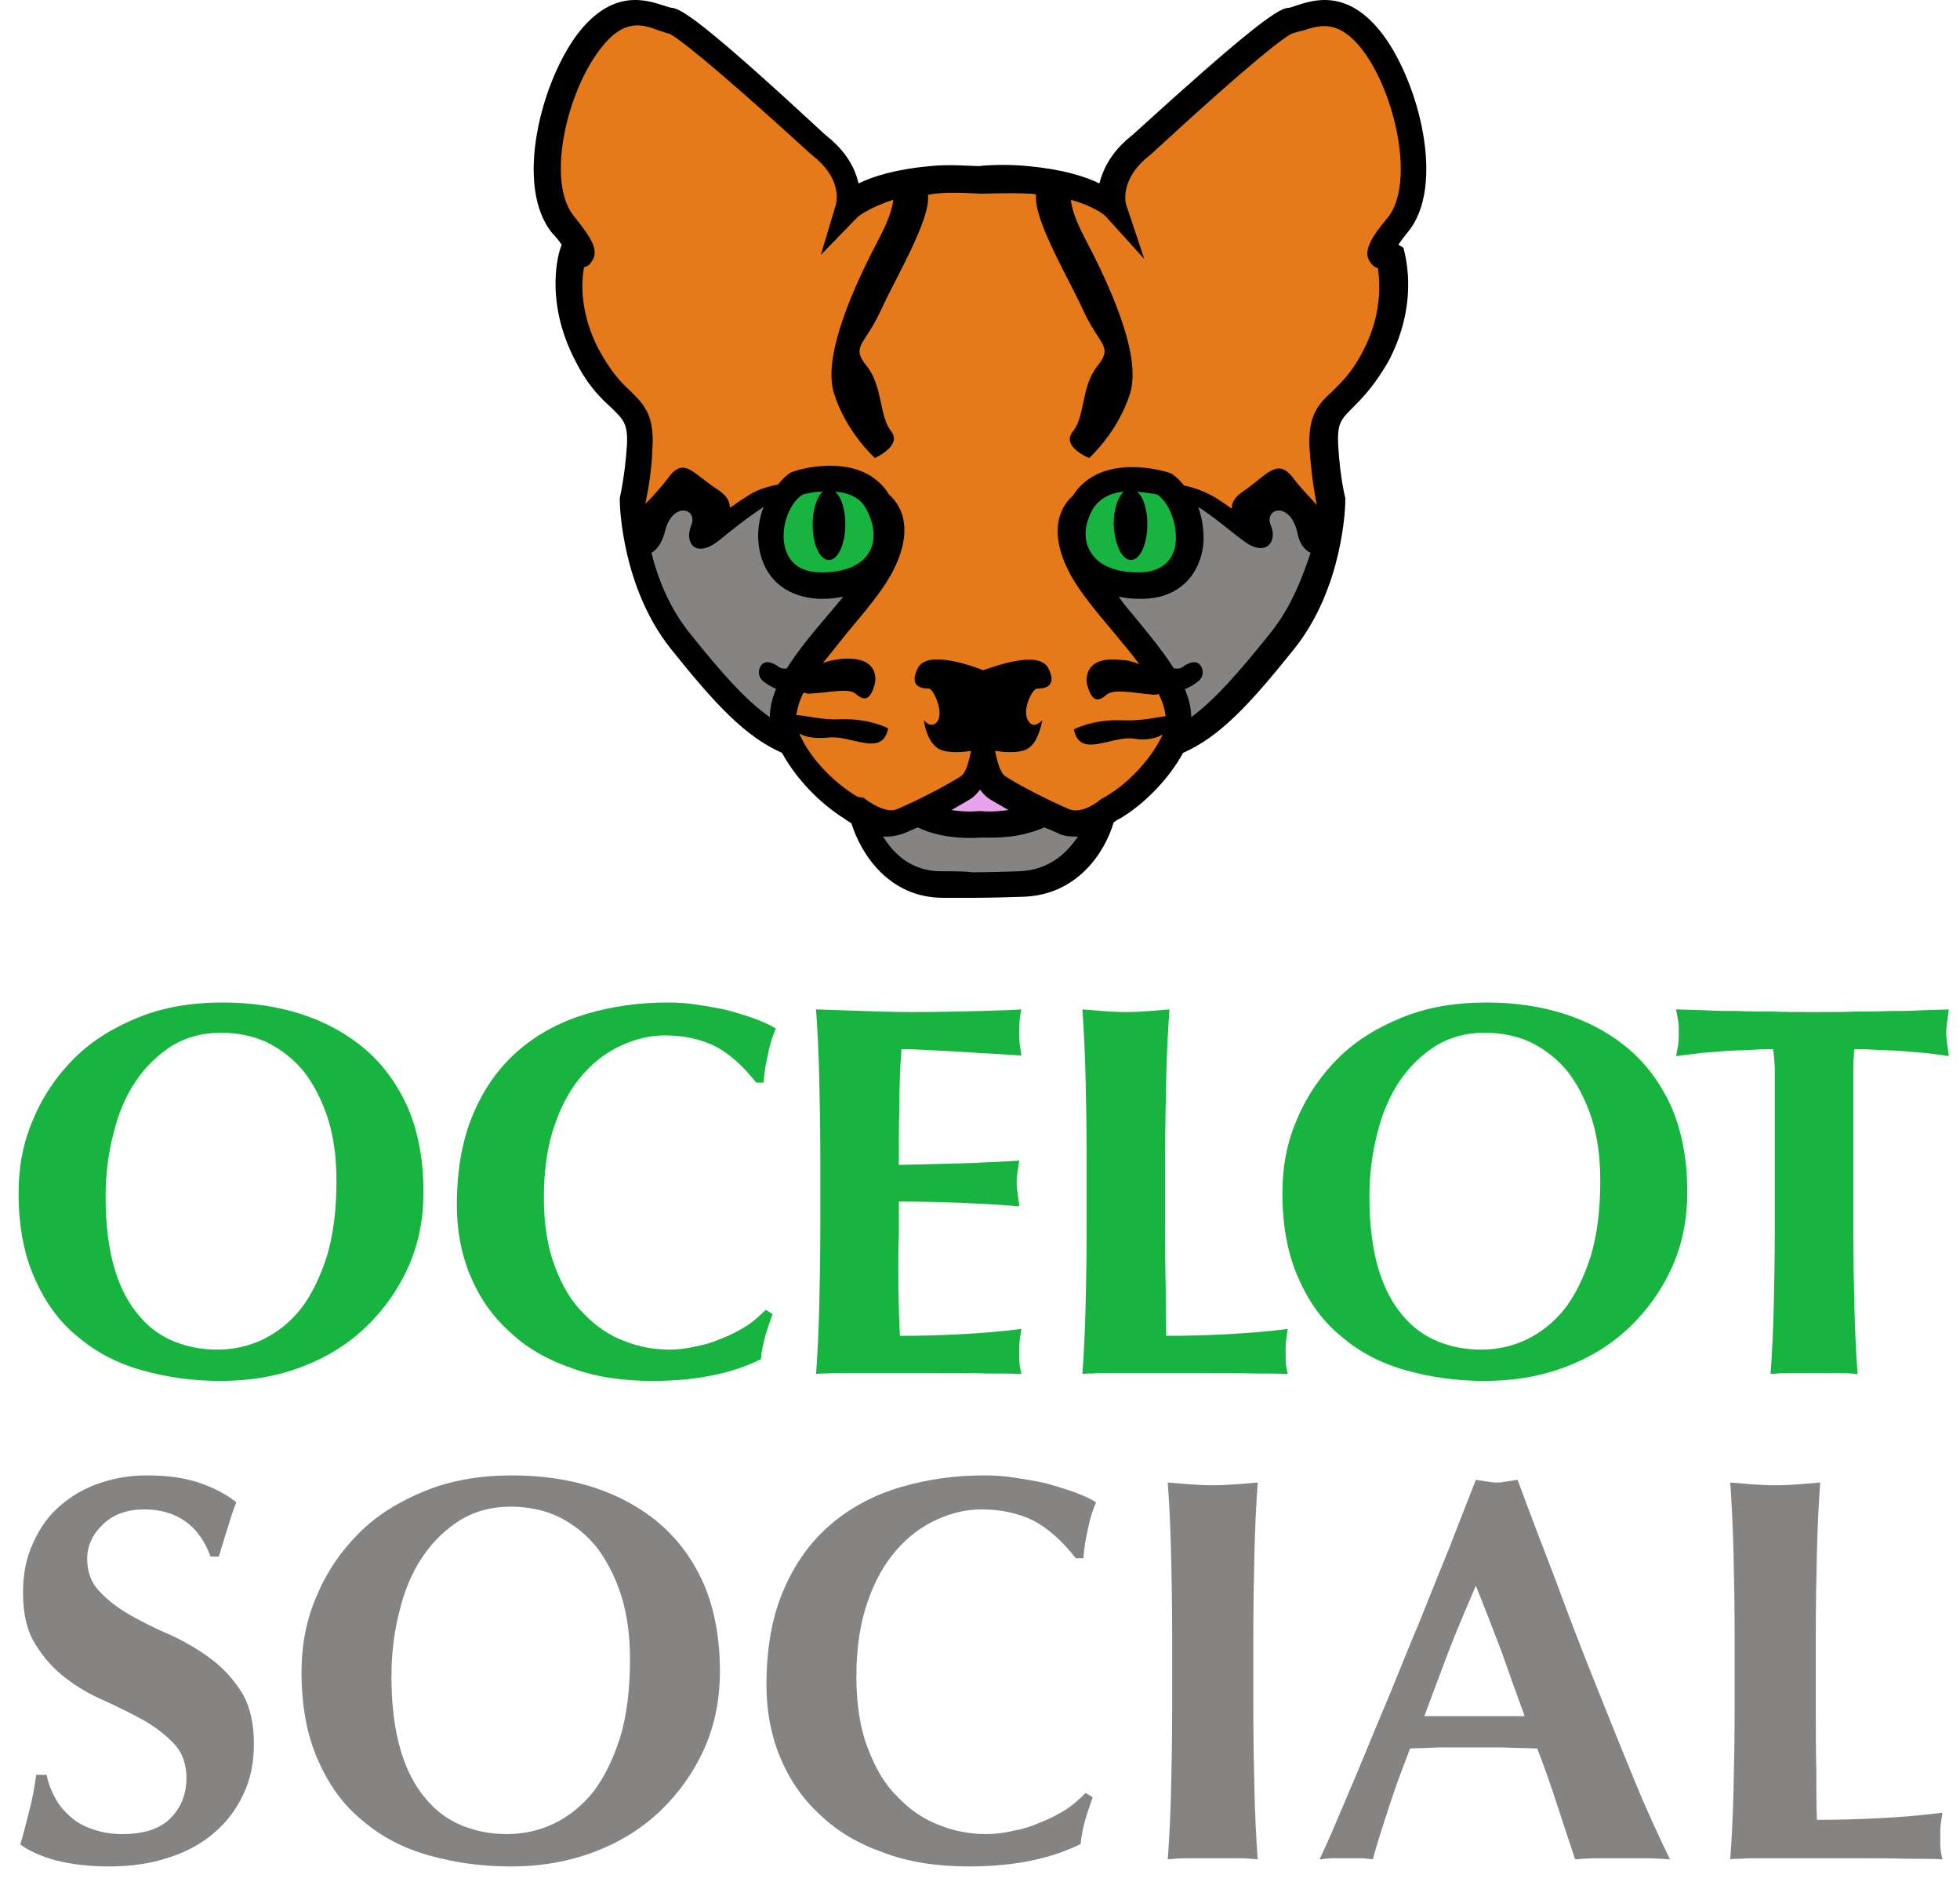
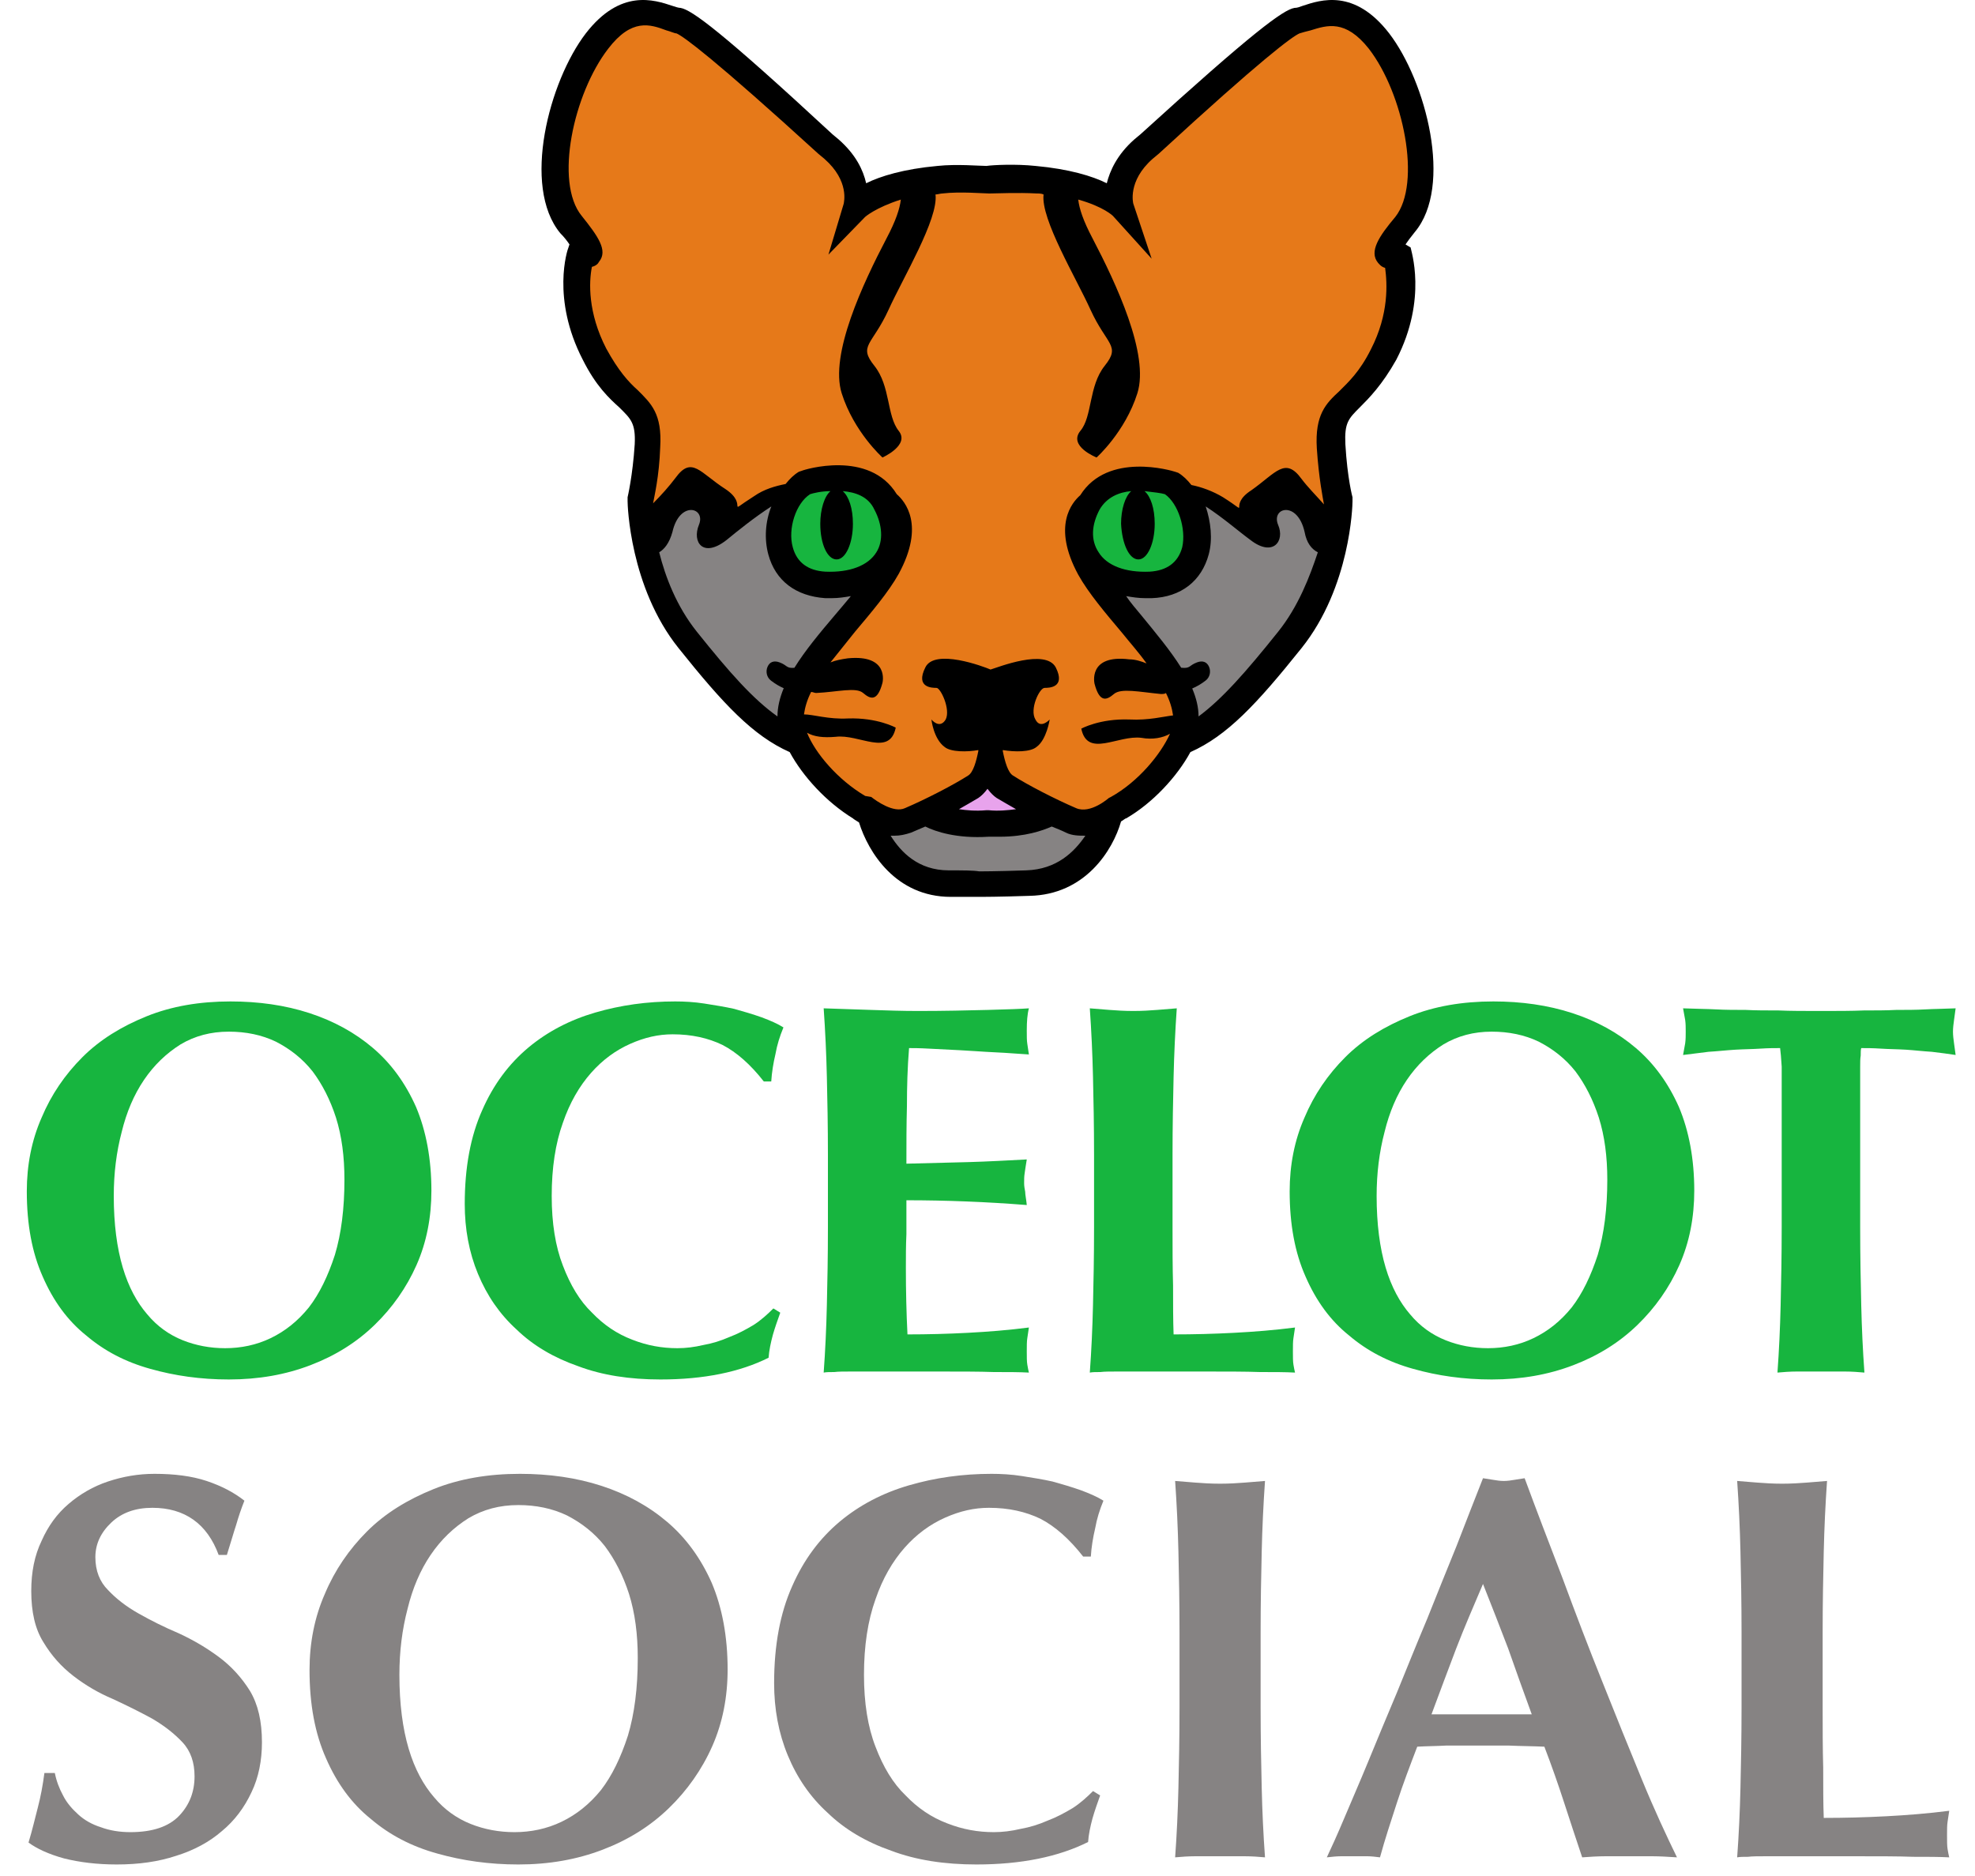
- <svg xmlns="http://www.w3.org/2000/svg" width="619" height="593" viewBox="0 0 619 593" version="1.1" xml:space="preserve" style="fill-rule:evenodd;clip-rule:evenodd;stroke-linejoin:round;stroke-miterlimit:2;">
-   <g transform="matrix(1.09038,0,0,1.09038,282.489,-181.549)">
+ <svg xmlns="http://www.w3.org/2000/svg" width="600" height="570" viewBox="0 0 600 570" version="1.1" xml:space="preserve" style="fill-rule:evenodd;clip-rule:evenodd;stroke-linejoin:round;stroke-miterlimit:2;">
+   <g transform="matrix(1.04809,0,0,1.04809,274.036,-174.508)">
    <g transform="matrix(2.95533,0,0,2.95533,-122.994,148.699)">
      <path d="M50.078,80.683C50.078,83.106 55.132,85.274 56.169,85.541C57.205,85.809 56.888,86.99 59.656,86.414C62.423,85.837 65.412,83.181 68.261,79.517C71.11,75.853 69.025,73.224 66.9,70.435C64.775,67.646 60.169,64.412 59.656,58.155C59.252,53.234 63.3,53.047 64.996,52.876C66.693,52.705 69.497,54.85 70.654,54.602C71.76,54.366 76.418,58.834 76.929,57.234C76.642,55.298 77.838,54.264 79.448,54.2C81.057,54.136 81.623,56.773 82.356,58.155C83.259,59.861 83.998,58.66 84.146,57.229C84.538,53.415 83.26,49.493 83.911,46.972C84.277,45.555 85.282,45.386 86.792,43.731C90.77,39.372 90.818,32.915 89.923,29.827C90.954,28.574 92.317,28.571 92.521,21.538C92.726,14.505 87.451,8.531 86.038,7.721C84.624,6.91 80.605,7.633 79.555,8.51C78.506,9.387 66.486,19.391 64.996,21.1C63.507,22.81 62.752,23.616 63.556,27.206C60.728,24.559 56.073,22.692 50.078,23.64C44.083,22.692 39.427,24.559 36.6,27.206C37.403,23.616 36.649,22.81 35.159,21.1C33.669,19.391 21.65,9.387 20.6,8.51C19.551,7.633 15.532,6.91 14.118,7.721C12.704,8.531 7.43,14.505 7.634,21.538C7.838,28.571 9.201,28.574 10.233,29.827C9.337,32.915 9.385,39.372 13.363,43.731C14.874,45.386 15.878,45.555 16.245,46.972C16.896,49.493 15.617,53.415 16.01,57.229C16.157,58.66 16.896,59.861 17.8,58.155C18.532,56.773 19.099,54.136 20.708,54.2C22.317,54.264 23.514,55.298 23.227,57.234C23.737,58.834 28.396,54.366 29.502,54.602C30.659,54.85 33.462,52.705 35.159,52.876C36.856,53.047 40.904,53.234 40.5,58.155C39.987,64.412 35.381,67.646 33.256,70.435C31.13,73.224 29.046,75.853 31.894,79.517C34.743,83.181 37.732,85.837 40.5,86.414C43.268,86.99 42.951,85.809 43.987,85.541C45.023,85.274 50.078,83.106 50.078,80.683C50.078,78.259 50.078,78.259 50.078,80.683Z" style="fill:rgb(230,121,25);" />
      <path d="M50,86.57C52.004,86.57 56.013,85.541 56.013,85.541C57.049,85.809 56.732,86.99 59.5,86.414C59.5,86.414 60.917,86.187 61.043,87.1C61.17,88.013 60.255,90.034 57.757,91.5C55.258,92.966 52.642,92.872 50,92.901C47.358,92.872 44.742,92.966 42.243,91.5C39.745,90.034 38.83,88.013 38.957,87.1C39.083,86.187 40.5,86.414 40.5,86.414C43.268,86.99 42.951,85.809 43.987,85.541C43.987,85.541 47.996,86.57 50,86.57Z" style="fill:rgb(134,131,131);" />
      <path d="M43.987,85.541C45.023,85.274 50.078,83.106 50.078,80.683C50.078,78.259 50.078,78.259 50.078,80.683C50.078,83.106 55.132,85.274 56.169,85.541" style="fill:rgb(214,183,14);" />
      <g transform="matrix(-1,0,0,1,100.127,0)">
        <path d="M68.261,79.517C71.11,75.853 69.025,73.224 66.9,70.435C64.775,67.646 60.169,64.412 59.656,58.155C59.252,53.234 63.3,53.047 64.996,52.876C66.693,52.705 69.497,54.85 70.654,54.602C71.76,54.366 76.418,58.834 76.929,57.234C76.642,55.298 77.838,54.264 79.448,54.2C81.057,54.136 81.653,56.677 82.356,58.155C84.324,62.293 81.847,65.747 79.773,68.892C77.424,72.452 68.261,79.517 68.261,79.517Z" style="fill:rgb(134,131,131);" />
      </g>
      <path d="M68.261,79.517C71.11,75.853 69.025,73.224 66.9,70.435C64.775,67.646 60.169,64.412 59.656,58.155C59.252,53.234 63.3,53.047 64.996,52.876C66.693,52.705 69.497,54.85 70.654,54.602C71.76,54.366 76.418,58.834 76.929,57.234C76.642,55.298 77.838,54.264 79.448,54.2C81.057,54.136 81.653,56.677 82.356,58.155C84.324,62.293 81.847,65.747 79.773,68.892C77.424,72.452 68.261,79.517 68.261,79.517Z" style="fill:rgb(134,131,131);" />
      <path d="M43.987,85.541C45.023,85.274 50.078,83.106 50.078,80.683C50.078,78.259 50.078,78.259 50.078,80.683C50.078,83.106 55.132,85.274 56.169,85.541C56.169,85.541 52.03,86.57 50,86.57C47.996,86.57 43.987,85.541 43.987,85.541Z" style="fill:rgb(232,163,236);" />
      <g>
        <g transform="matrix(-1,0,0,1,100.127,0)">
          <path d="M60.195,60.954C59.927,60.092 59.738,59.163 59.656,58.155C59.252,53.234 63.3,53.047 64.996,52.876C66.693,52.705 69.497,54.85 70.654,54.602C70.654,54.602 69.967,56.613 70.404,58.155C70.842,59.696 70.041,63.351 65.402,63.351C60.762,63.351 60.195,60.954 60.195,60.954Z" style="fill:rgb(23,181,63);" />
        </g>
        <path d="M60.195,60.954C59.927,60.092 59.738,59.163 59.656,58.155C59.252,53.234 63.3,53.047 64.996,52.876C66.693,52.705 69.497,54.85 70.654,54.602C70.654,54.602 69.967,56.613 70.404,58.155C70.842,59.696 70.041,63.351 65.402,63.351C60.762,63.351 60.195,60.954 60.195,60.954Z" style="fill:rgb(23,181,63);" />
      </g>
    </g>
    <g transform="matrix(2.95533,0,0,2.95533,-196.878,125.485)">
      <path d="M114.4,17.155C111,12.755 107.7,13.855 105.9,14.455C105.6,14.555 105.4,14.655 105.1,14.655C104,14.855 101.1,16.955 90,27.055L89.4,27.555C87.7,29.055 87,30.655 86.7,31.855C85.3,31.155 83,30.455 79.7,30.155C77.8,29.955 75.6,30.055 74.9,30.155C74.2,30.155 72,29.955 70.1,30.155C66.8,30.455 64.5,31.155 63.1,31.855C62.8,30.555 62.1,29.055 60.4,27.555L59.8,27.055C48.9,16.955 46,14.855 44.9,14.655C44.7,14.655 44.4,14.555 44.1,14.455C42.3,13.855 39,12.755 35.6,17.155C32,21.855 29.3,32.155 33.1,36.755C33.5,37.155 33.8,37.555 34,37.855L33.9,38.155C33.8,38.355 32.2,43.155 35.3,49.155C36.6,51.755 37.9,52.955 38.9,53.855C40,54.955 40.5,55.355 40.4,57.455C40.2,60.555 39.7,62.655 39.7,62.655L39.7,63.055C39.7,63.355 39.9,71.455 44.7,77.455C49.1,82.955 52,86.055 55.6,87.655C56.9,90.055 59.2,92.555 61.8,94.155C61.9,94.255 62.1,94.355 62.4,94.555C63.3,97.455 66,101.855 71.4,101.855L74.4,101.855C74.4,101.855 76.1,101.855 79.1,101.755C84.6,101.655 87.3,97.255 88.1,94.455C88.3,94.355 88.5,94.155 88.6,94.155C91.2,92.655 93.6,90.055 94.9,87.655C98.5,86.055 101.4,82.955 105.8,77.455C110.6,71.455 110.8,63.455 110.8,63.055L110.8,62.655C110.8,62.655 110.3,60.855 110.1,57.455C110,55.355 110.4,54.955 111.5,53.855C112.4,52.955 113.7,51.655 115.1,49.155C118.2,43.155 116.5,38.355 116.5,38.155L116,37.855C116.2,37.555 116.5,37.155 116.9,36.655C120.7,32.155 118,21.855 114.4,17.155ZM78.8,99.255C75.9,99.355 74.2,99.355 74.2,99.355C73.6,99.255 72.6,99.255 71.2,99.255C68.2,99.255 66.5,97.455 65.5,95.855L65.9,95.855C66.4,95.855 66.9,95.755 67.5,95.555C68,95.355 68.4,95.155 68.9,94.955C69.9,95.455 72,96.155 75.1,95.955L76.2,95.955C78.7,95.955 80.4,95.355 81.3,94.955C81.8,95.155 82.3,95.355 82.7,95.555C83.3,95.855 84,95.855 84.6,95.855C83.5,97.455 81.8,99.155 78.8,99.255ZM75,91.255C75.3,91.655 75.6,91.955 75.9,92.155C76.4,92.455 77.1,92.855 77.8,93.255C77,93.355 76.1,93.455 75.1,93.355L74.9,93.355C73.8,93.455 72.9,93.355 72.2,93.255C72.9,92.855 73.6,92.455 74.1,92.155C74.4,91.955 74.7,91.655 75,91.255ZM115,35.155C113.4,37.055 112.4,38.555 113.3,39.655C113.4,39.755 113.6,40.055 114,40.155C114.2,41.655 114.4,44.655 112.6,48.155C111.5,50.355 110.4,51.355 109.5,52.255C108.2,53.455 107.1,54.555 107.3,57.855C107.5,60.855 107.9,62.755 108,63.355C107.2,62.455 106.4,61.655 105.8,60.855C104.2,58.655 103.3,60.255 100.9,61.955C98.4,63.555 101.1,64.555 98.1,62.655C97.1,62.055 96,61.655 95,61.455C94.6,60.955 94.2,60.555 93.7,60.255L93.4,60.155C93.1,60.055 86.8,58.155 84.1,62.455C83.3,63.155 81.3,65.455 83.9,70.255C84.9,72.055 86.6,74.055 88.2,75.955C89,76.955 89.9,77.955 90.6,78.955C90.1,78.755 89.5,78.555 88.9,78.555C84.8,78.055 85.5,80.955 85.5,80.955C86,82.855 86.7,82.555 87.4,81.955C88.1,81.355 89.9,81.755 92,81.955C92.2,81.955 92.4,81.955 92.5,81.855C92.9,82.655 93.1,83.355 93.2,84.055C92.3,84.155 90.8,84.555 88.9,84.455C86,84.355 84.2,85.355 84.2,85.355C84.8,88.255 87.8,85.955 90.1,86.255C91.2,86.455 92.2,86.255 92.9,85.855C92,87.855 89.8,90.555 87.1,92.055L86.9,92.155C86.9,92.155 85.1,93.755 83.7,93.155C81.6,92.255 78.9,90.855 77.5,89.955C77,89.655 76.7,88.555 76.5,87.555L76.5,87.455C77.7,87.655 79.2,87.655 79.8,87.155C80.8,86.455 81.1,84.455 81.1,84.455C81.1,84.455 80.2,85.455 79.7,84.455C79.1,83.455 80.1,81.355 80.6,81.355C81,81.355 82.7,81.355 81.7,79.355C80.7,77.455 76,79.355 75.3,79.555C74.6,79.255 69.8,77.455 68.9,79.355C67.9,81.355 69.6,81.355 70,81.355C70.4,81.355 71.4,83.455 70.9,84.455C70.3,85.455 69.5,84.455 69.5,84.455C69.5,84.455 69.7,86.355 70.8,87.155C71.4,87.655 73,87.655 74.1,87.455L74.1,87.555C73.9,88.555 73.6,89.655 73.1,89.955C71.7,90.855 69,92.255 66.9,93.155C65.8,93.655 64.1,92.455 63.6,92.055L63,91.955C60.3,90.355 58.1,87.755 57.3,85.755C58,86.155 58.9,86.255 60.1,86.155C62.4,85.855 65.4,88.155 66,85.255C66,85.255 64.2,84.255 61.3,84.355C59.4,84.455 57.9,83.955 57,83.955C57.1,83.255 57.3,82.555 57.7,81.755C57.9,81.755 58,81.855 58.2,81.855C60.3,81.755 62.1,81.255 62.8,81.855C63.5,82.455 64.2,82.755 64.7,80.855C64.7,80.855 65.4,78.055 61.3,78.455C60.6,78.555 60.1,78.655 59.6,78.855C60.4,77.855 61.2,76.855 62,75.855C63.6,73.955 65.3,71.955 66.3,70.155C68.9,65.355 66.9,63.055 66.1,62.355C63.4,57.955 57,59.955 56.8,60.055L56.5,60.155C56,60.455 55.6,60.855 55.2,61.355C54.2,61.555 53.1,61.855 52.1,62.555C49.1,64.455 51.7,63.455 49.3,61.855C46.8,60.255 46,58.555 44.4,60.755C43.8,61.555 43,62.455 42.2,63.255C42.3,62.655 42.8,60.655 42.9,57.755C43.1,54.455 42,53.455 40.7,52.155C39.8,51.355 38.8,50.255 37.6,48.055C35.8,44.555 35.9,41.555 36.2,40.055C36.6,39.955 36.8,39.755 36.9,39.555C37.8,38.455 36.8,37.055 35.2,35.055C32.5,31.755 34.4,23.055 37.8,18.655C40.1,15.655 41.9,16.255 43.5,16.855C43.9,16.955 44.3,17.155 44.5,17.155C45.2,17.455 48.2,19.655 58.4,28.955L59,29.455C61.5,31.655 60.9,33.755 60.9,33.855L59.4,38.855L63,35.155C63,35.155 64,34.255 66.5,33.455C66.4,34.355 66,35.555 65.1,37.255C62.8,41.655 59.5,48.655 60.7,52.455C61.9,56.255 64.7,58.755 64.7,58.755C64.7,58.755 67.4,57.555 66.3,56.155C65.1,54.655 65.5,51.755 63.9,49.755C62.3,47.755 63.7,47.755 65.3,44.255C66.7,41.155 70.2,35.355 69.9,32.955C70.1,32.955 70.4,32.855 70.6,32.855C72.3,32.655 74.6,32.855 75.1,32.855L75.3,32.855C75.8,32.855 78,32.755 79.8,32.855C80,32.855 80.3,32.855 80.5,32.955C80.2,35.355 83.7,41.155 85.1,44.255C86.7,47.755 88.1,47.755 86.5,49.755C84.9,51.755 85.3,54.755 84.1,56.155C82.9,57.655 85.7,58.755 85.7,58.755C85.7,58.755 88.5,56.255 89.7,52.455C90.9,48.655 87.6,41.655 85.3,37.255C84.4,35.555 84,34.355 83.9,33.455C86.4,34.155 87.3,35.055 87.3,35.055L91.1,39.255L89.3,33.855C89.3,33.855 88.7,31.655 91.2,29.455L91.8,28.955C101.9,19.655 104.9,17.455 105.6,17.155C105.9,17.055 106.3,16.955 106.7,16.855C108.3,16.355 110.1,15.755 112.4,18.655C115.8,23.055 117.6,31.855 115,35.155ZM56.06,79.387C55.244,79.454 55.398,79.149 54.605,78.853C54.046,78.644 53.628,78.813 53.425,79.29C53.232,79.741 53.334,80.31 53.76,80.637C54.172,80.954 54.58,81.199 55.014,81.387C54.626,82.321 54.4,83.246 54.4,84.155C52,82.455 49.7,79.855 46.5,75.855C44.5,73.355 43.4,70.455 42.8,68.055C43.3,67.755 43.8,67.155 44.1,66.055C44.8,62.955 47.4,63.655 46.7,65.355C46,67.055 47.1,68.655 49.4,66.855C50.5,65.955 52.1,64.655 53.8,63.555C53.2,65.055 53.1,66.755 53.5,68.255C54.2,70.855 56.2,72.355 59.1,72.555L59.7,72.555C60.4,72.555 61,72.455 61.6,72.355C61.1,72.955 60.6,73.555 60,74.255C58.559,75.953 57.119,77.677 56.06,79.387ZM95.08,81.413C95.537,81.222 95.964,80.969 96.396,80.637C96.822,80.31 96.923,79.741 96.731,79.29C96.527,78.813 96.11,78.644 95.55,78.853C94.727,79.161 94.925,79.477 93.998,79.378C92.926,77.671 91.487,75.95 90.1,74.255C89.6,73.655 89,72.955 88.6,72.355C89.2,72.455 89.8,72.555 90.5,72.555L91.1,72.555C94,72.455 96,70.855 96.7,68.255C97.1,66.755 96.9,65.055 96.4,63.555C98.1,64.655 99.7,66.055 100.8,66.855C103,68.555 104.2,66.955 103.5,65.355C102.8,63.655 105.4,62.955 106.1,66.055C106.3,67.155 106.8,67.755 107.4,68.055C106.6,70.455 105.5,73.355 103.5,75.855C100.3,79.855 98,82.455 95.7,84.155C95.7,83.254 95.47,82.338 95.08,81.413ZM89.8,68.755C90.7,68.755 91.4,67.155 91.4,65.255C91.4,63.755 91,62.555 90.4,62.055C91.3,62.155 92.1,62.255 92.4,62.355C93.7,63.255 94.5,65.755 94.1,67.555C93.7,69.055 92.6,69.855 90.9,69.955C88.5,70.055 86.7,69.355 85.9,68.055C85.1,66.855 85.2,65.355 86,63.855C86.7,62.655 87.9,62.155 89.1,62.055C88.5,62.555 88.1,63.855 88.1,65.255C88.2,67.255 88.9,68.755 89.8,68.755ZM60.2,68.755C61.1,68.755 61.8,67.155 61.8,65.255C61.8,63.755 61.4,62.555 60.8,62.055C62,62.155 63.3,62.555 63.9,63.855C64.7,65.355 64.8,66.955 64.1,68.055C63.3,69.355 61.5,70.055 59.1,69.955C57.4,69.855 56.3,69.055 55.9,67.555C55.4,65.755 56.2,63.255 57.6,62.355C57.9,62.255 58.7,62.055 59.6,62.055C59,62.555 58.6,63.855 58.6,65.255C58.6,67.255 59.3,68.755 60.2,68.755Z" style="fill-rule:nonzero;" />
    </g>
  </g>
-   <g transform="matrix(2.26523,-1.02017e-17,-4.33904e-18,2.30231,-165.593,180.65)">
+   <g transform="matrix(2.17737,-9.80598e-18,-4.17075e-18,2.21302,-156.666,173.644)">
    <g transform="matrix(76.453,0,0,75.2214,73.1023,176.391)">
      <path d="M0.384,-0.55C0.363,-0.607 0.322,-0.636 0.263,-0.636C0.232,-0.636 0.207,-0.627 0.188,-0.609C0.169,-0.591 0.159,-0.57 0.159,-0.546C0.159,-0.521 0.167,-0.501 0.182,-0.486C0.197,-0.47 0.215,-0.456 0.238,-0.443C0.261,-0.43 0.285,-0.418 0.311,-0.407C0.337,-0.395 0.361,-0.381 0.384,-0.364C0.407,-0.347 0.426,-0.326 0.441,-0.302C0.456,-0.277 0.463,-0.246 0.463,-0.208C0.463,-0.175 0.457,-0.144 0.444,-0.117C0.431,-0.089 0.413,-0.065 0.39,-0.046C0.367,-0.026 0.339,-0.011 0.307,-0.001C0.274,0.01 0.238,0.015 0.198,0.015C0.162,0.015 0.13,0.011 0.102,0.004C0.073,-0.004 0.052,-0.014 0.037,-0.025C0.044,-0.048 0.049,-0.07 0.054,-0.089C0.059,-0.108 0.063,-0.129 0.066,-0.152L0.085,-0.152C0.088,-0.137 0.093,-0.124 0.1,-0.111C0.107,-0.097 0.117,-0.086 0.128,-0.076C0.139,-0.066 0.153,-0.058 0.169,-0.053C0.185,-0.047 0.203,-0.044 0.223,-0.044C0.263,-0.044 0.293,-0.054 0.312,-0.074C0.331,-0.094 0.34,-0.118 0.34,-0.146C0.34,-0.171 0.333,-0.192 0.318,-0.208C0.303,-0.224 0.285,-0.238 0.263,-0.251C0.241,-0.263 0.217,-0.275 0.191,-0.287C0.165,-0.298 0.141,-0.312 0.119,-0.329C0.097,-0.346 0.079,-0.366 0.064,-0.391C0.049,-0.415 0.042,-0.446 0.042,-0.484C0.042,-0.519 0.048,-0.549 0.061,-0.576C0.073,-0.603 0.089,-0.625 0.11,-0.643C0.131,-0.661 0.155,-0.675 0.182,-0.684C0.209,-0.693 0.237,-0.698 0.267,-0.698C0.303,-0.698 0.335,-0.694 0.362,-0.685C0.389,-0.676 0.412,-0.664 0.431,-0.649C0.425,-0.634 0.42,-0.619 0.416,-0.605C0.411,-0.59 0.406,-0.572 0.399,-0.55L0.384,-0.55Z" style="fill:rgb(134,131,131);fill-rule:nonzero;" />
    </g>
    <g transform="matrix(76.453,0,0,75.2214,112.464,176.391)">
      <path d="M0.634,-0.362C0.634,-0.405 0.629,-0.444 0.618,-0.479C0.607,-0.513 0.592,-0.542 0.574,-0.566C0.555,-0.59 0.532,-0.608 0.505,-0.622C0.478,-0.635 0.448,-0.641 0.416,-0.641C0.382,-0.641 0.352,-0.633 0.325,-0.617C0.298,-0.6 0.275,-0.578 0.256,-0.55C0.237,-0.522 0.223,-0.489 0.214,-0.452C0.204,-0.414 0.199,-0.374 0.199,-0.331C0.199,-0.278 0.205,-0.233 0.216,-0.196C0.227,-0.159 0.243,-0.13 0.262,-0.108C0.281,-0.085 0.304,-0.069 0.329,-0.059C0.354,-0.049 0.381,-0.044 0.409,-0.044C0.439,-0.044 0.468,-0.05 0.495,-0.063C0.522,-0.076 0.546,-0.095 0.567,-0.121C0.587,-0.147 0.603,-0.18 0.616,-0.22C0.628,-0.26 0.634,-0.307 0.634,-0.362ZM0.035,-0.34C0.035,-0.389 0.044,-0.436 0.063,-0.479C0.081,-0.522 0.107,-0.56 0.14,-0.593C0.173,-0.626 0.214,-0.651 0.261,-0.67C0.308,-0.689 0.361,-0.698 0.419,-0.698C0.472,-0.698 0.522,-0.691 0.568,-0.676C0.614,-0.661 0.654,-0.639 0.688,-0.61C0.722,-0.581 0.749,-0.544 0.769,-0.499C0.788,-0.454 0.798,-0.401 0.798,-0.341C0.798,-0.291 0.789,-0.244 0.77,-0.201C0.751,-0.158 0.724,-0.12 0.691,-0.088C0.657,-0.055 0.617,-0.03 0.57,-0.012C0.523,0.006 0.472,0.015 0.416,0.015C0.363,0.015 0.314,0.008 0.268,-0.005C0.221,-0.018 0.181,-0.039 0.147,-0.068C0.112,-0.096 0.085,-0.133 0.065,-0.179C0.045,-0.224 0.035,-0.277 0.035,-0.34Z" style="fill:rgb(134,131,131);fill-rule:nonzero;" />
    </g>
    <g transform="matrix(76.453,0,0,75.2214,177.285,176.391)">
      <path d="M0.63,-0.111C0.625,-0.097 0.62,-0.083 0.616,-0.069C0.612,-0.054 0.609,-0.04 0.608,-0.026C0.554,0.001 0.486,0.015 0.404,0.015C0.346,0.015 0.294,0.007 0.249,-0.01C0.203,-0.026 0.164,-0.049 0.133,-0.079C0.101,-0.108 0.077,-0.143 0.06,-0.184C0.043,-0.225 0.035,-0.269 0.035,-0.316C0.035,-0.385 0.046,-0.444 0.068,-0.493C0.089,-0.541 0.118,-0.58 0.155,-0.611C0.191,-0.641 0.233,-0.663 0.281,-0.677C0.329,-0.691 0.379,-0.698 0.432,-0.698C0.449,-0.698 0.468,-0.697 0.487,-0.694C0.506,-0.691 0.525,-0.688 0.543,-0.684C0.561,-0.679 0.578,-0.674 0.595,-0.668C0.611,-0.662 0.625,-0.656 0.636,-0.649C0.629,-0.632 0.624,-0.616 0.621,-0.599C0.617,-0.582 0.614,-0.564 0.613,-0.547L0.599,-0.547C0.574,-0.579 0.548,-0.602 0.521,-0.616C0.494,-0.629 0.463,-0.636 0.427,-0.636C0.4,-0.636 0.374,-0.63 0.347,-0.618C0.32,-0.606 0.295,-0.588 0.273,-0.563C0.251,-0.538 0.233,-0.507 0.22,-0.469C0.206,-0.43 0.199,-0.384 0.199,-0.331C0.199,-0.28 0.206,-0.236 0.22,-0.2C0.234,-0.163 0.252,-0.133 0.275,-0.111C0.297,-0.088 0.322,-0.071 0.351,-0.06C0.379,-0.049 0.407,-0.044 0.436,-0.044C0.452,-0.044 0.468,-0.046 0.485,-0.05C0.502,-0.053 0.518,-0.058 0.534,-0.065C0.55,-0.071 0.565,-0.079 0.58,-0.088C0.594,-0.097 0.606,-0.108 0.617,-0.119L0.63,-0.111Z" style="fill:rgb(134,131,131);fill-rule:nonzero;" />
    </g>
    <g transform="matrix(76.453,0,0,75.2214,229.414,176.391)">
      <path d="M0.093,-0.408C0.093,-0.463 0.092,-0.513 0.091,-0.556C0.09,-0.599 0.088,-0.642 0.085,-0.685C0.096,-0.684 0.109,-0.683 0.122,-0.682C0.135,-0.681 0.15,-0.68 0.167,-0.68C0.184,-0.68 0.199,-0.681 0.212,-0.682C0.225,-0.683 0.238,-0.684 0.249,-0.685C0.246,-0.642 0.244,-0.599 0.243,-0.556C0.242,-0.513 0.241,-0.463 0.241,-0.408L0.241,-0.272C0.241,-0.217 0.242,-0.167 0.243,-0.125C0.244,-0.082 0.246,-0.039 0.249,0.002C0.238,0.001 0.225,-0 0.212,-0L0.122,-0C0.109,-0 0.096,0.001 0.085,0.002C0.088,-0.039 0.09,-0.082 0.091,-0.125C0.092,-0.167 0.093,-0.217 0.093,-0.272L0.093,-0.408Z" style="fill:rgb(134,131,131);fill-rule:nonzero;" />
    </g>
    <g transform="matrix(76.453,0,0,75.2214,256.008,176.391)">
      <path d="M0.299,-0.497C0.282,-0.457 0.265,-0.418 0.25,-0.379C0.235,-0.339 0.22,-0.3 0.205,-0.259L0.388,-0.259C0.373,-0.3 0.359,-0.339 0.345,-0.379C0.33,-0.418 0.315,-0.457 0.299,-0.497ZM0.653,0.002C0.637,0.001 0.622,-0 0.608,-0L0.523,-0C0.508,-0 0.494,0.001 0.48,0.002C0.469,-0.031 0.458,-0.064 0.447,-0.098C0.436,-0.132 0.424,-0.166 0.411,-0.2C0.39,-0.201 0.368,-0.201 0.347,-0.202C0.326,-0.202 0.304,-0.202 0.283,-0.202C0.266,-0.202 0.248,-0.202 0.231,-0.202C0.214,-0.201 0.196,-0.201 0.179,-0.2C0.166,-0.166 0.153,-0.132 0.142,-0.098C0.131,-0.064 0.12,-0.031 0.111,0.002C0.103,0.001 0.095,-0 0.088,-0L0.04,-0C0.032,-0 0.023,0.001 0.014,0.002C0.022,-0.015 0.033,-0.039 0.046,-0.07C0.059,-0.101 0.074,-0.135 0.09,-0.174C0.106,-0.213 0.123,-0.254 0.142,-0.299C0.16,-0.343 0.178,-0.388 0.197,-0.433C0.215,-0.478 0.233,-0.523 0.251,-0.567C0.268,-0.611 0.284,-0.652 0.299,-0.69C0.306,-0.689 0.312,-0.688 0.318,-0.687C0.324,-0.686 0.33,-0.685 0.337,-0.685C0.344,-0.685 0.35,-0.686 0.356,-0.687C0.362,-0.688 0.368,-0.689 0.375,-0.69C0.396,-0.633 0.419,-0.573 0.444,-0.508C0.468,-0.443 0.492,-0.38 0.517,-0.318C0.542,-0.255 0.566,-0.196 0.589,-0.14C0.612,-0.084 0.634,-0.037 0.653,0.002Z" style="fill:rgb(134,131,131);fill-rule:nonzero;" />
    </g>
    <g transform="matrix(76.453,0,0,75.2214,308.138,176.391)">
      <path d="M0.089,-0.408C0.089,-0.463 0.088,-0.513 0.087,-0.556C0.086,-0.599 0.084,-0.642 0.081,-0.685C0.092,-0.684 0.105,-0.683 0.118,-0.682C0.131,-0.681 0.146,-0.68 0.163,-0.68C0.18,-0.68 0.195,-0.681 0.208,-0.682C0.221,-0.683 0.234,-0.684 0.245,-0.685C0.242,-0.642 0.24,-0.599 0.239,-0.556C0.238,-0.513 0.237,-0.463 0.237,-0.408L0.237,-0.272C0.237,-0.234 0.237,-0.197 0.238,-0.162C0.238,-0.127 0.238,-0.096 0.239,-0.07C0.277,-0.07 0.315,-0.071 0.353,-0.073C0.391,-0.075 0.429,-0.078 0.468,-0.083C0.467,-0.076 0.466,-0.069 0.465,-0.063C0.464,-0.057 0.464,-0.049 0.464,-0.038C0.464,-0.027 0.464,-0.019 0.465,-0.013C0.466,-0.007 0.467,-0.002 0.468,0.002C0.45,0.001 0.428,0.001 0.402,0.001C0.375,0 0.339,-0 0.293,-0L0.135,-0C0.12,-0 0.108,0 0.101,0.001C0.093,0.001 0.086,0.001 0.081,0.002C0.084,-0.039 0.086,-0.082 0.087,-0.125C0.088,-0.167 0.089,-0.217 0.089,-0.272L0.089,-0.408Z" style="fill:rgb(134,131,131);fill-rule:nonzero;" />
    </g>
  </g>
-   <g transform="matrix(2.26523,-9.31476e-18,-4.33904e-18,2.10216,-165.593,55.6092)">
+   <g transform="matrix(2.17737,-8.95348e-18,-4.17075e-18,2.02063,-156.666,53.4524)">
    <g transform="matrix(73.9867,0,0,79.726,73.1023,179.779)">
      <path d="M0.634,-0.362C0.634,-0.405 0.629,-0.444 0.618,-0.479C0.607,-0.513 0.592,-0.542 0.574,-0.566C0.555,-0.59 0.532,-0.608 0.505,-0.622C0.478,-0.635 0.448,-0.641 0.416,-0.641C0.382,-0.641 0.352,-0.633 0.325,-0.617C0.298,-0.6 0.275,-0.578 0.256,-0.55C0.237,-0.522 0.223,-0.489 0.214,-0.452C0.204,-0.414 0.199,-0.374 0.199,-0.331C0.199,-0.278 0.205,-0.233 0.216,-0.196C0.227,-0.159 0.243,-0.13 0.262,-0.108C0.281,-0.085 0.304,-0.069 0.329,-0.059C0.354,-0.049 0.381,-0.044 0.409,-0.044C0.439,-0.044 0.468,-0.05 0.495,-0.063C0.522,-0.076 0.546,-0.095 0.567,-0.121C0.587,-0.147 0.603,-0.18 0.616,-0.22C0.628,-0.26 0.634,-0.307 0.634,-0.362ZM0.035,-0.34C0.035,-0.389 0.044,-0.436 0.063,-0.479C0.081,-0.522 0.107,-0.56 0.14,-0.593C0.173,-0.626 0.214,-0.651 0.261,-0.67C0.308,-0.689 0.361,-0.698 0.419,-0.698C0.472,-0.698 0.522,-0.691 0.568,-0.676C0.614,-0.661 0.654,-0.639 0.688,-0.61C0.722,-0.581 0.749,-0.544 0.769,-0.499C0.788,-0.454 0.798,-0.401 0.798,-0.341C0.798,-0.291 0.789,-0.244 0.77,-0.201C0.751,-0.158 0.724,-0.12 0.691,-0.088C0.657,-0.055 0.617,-0.03 0.57,-0.012C0.523,0.006 0.472,0.015 0.416,0.015C0.363,0.015 0.314,0.008 0.268,-0.005C0.221,-0.018 0.181,-0.039 0.147,-0.068C0.112,-0.096 0.085,-0.133 0.065,-0.179C0.045,-0.224 0.035,-0.277 0.035,-0.34Z" style="fill:rgb(23,181,63);fill-rule:nonzero;" />
    </g>
    <g transform="matrix(73.9867,0,0,79.726,134.206,179.779)">
      <path d="M0.63,-0.111C0.625,-0.097 0.62,-0.083 0.616,-0.069C0.612,-0.054 0.609,-0.04 0.608,-0.026C0.554,0.001 0.486,0.015 0.404,0.015C0.346,0.015 0.294,0.007 0.249,-0.01C0.203,-0.026 0.164,-0.049 0.133,-0.079C0.101,-0.108 0.077,-0.143 0.06,-0.184C0.043,-0.225 0.035,-0.269 0.035,-0.316C0.035,-0.385 0.046,-0.444 0.068,-0.493C0.089,-0.541 0.118,-0.58 0.155,-0.611C0.191,-0.641 0.233,-0.663 0.281,-0.677C0.329,-0.691 0.379,-0.698 0.432,-0.698C0.449,-0.698 0.468,-0.697 0.487,-0.694C0.506,-0.691 0.525,-0.688 0.543,-0.684C0.561,-0.679 0.578,-0.674 0.595,-0.668C0.611,-0.662 0.625,-0.656 0.636,-0.649C0.629,-0.632 0.624,-0.616 0.621,-0.599C0.617,-0.582 0.614,-0.564 0.613,-0.547L0.599,-0.547C0.574,-0.579 0.548,-0.602 0.521,-0.616C0.494,-0.629 0.463,-0.636 0.427,-0.636C0.4,-0.636 0.374,-0.63 0.347,-0.618C0.32,-0.606 0.295,-0.588 0.273,-0.563C0.251,-0.538 0.233,-0.507 0.22,-0.469C0.206,-0.43 0.199,-0.384 0.199,-0.331C0.199,-0.28 0.206,-0.236 0.22,-0.2C0.234,-0.163 0.252,-0.133 0.275,-0.111C0.297,-0.088 0.322,-0.071 0.351,-0.06C0.379,-0.049 0.407,-0.044 0.436,-0.044C0.452,-0.044 0.468,-0.046 0.485,-0.05C0.502,-0.053 0.518,-0.058 0.534,-0.065C0.55,-0.071 0.565,-0.079 0.58,-0.088C0.594,-0.097 0.606,-0.108 0.617,-0.119L0.63,-0.111Z" style="fill:rgb(23,181,63);fill-rule:nonzero;" />
    </g>
    <g transform="matrix(73.9867,0,0,79.726,181.549,179.779)">
      <path d="M0.08,-0.408C0.08,-0.463 0.079,-0.513 0.078,-0.556C0.077,-0.599 0.075,-0.642 0.072,-0.685C0.102,-0.684 0.132,-0.683 0.161,-0.682C0.19,-0.681 0.22,-0.68 0.25,-0.68C0.299,-0.68 0.343,-0.681 0.382,-0.682C0.42,-0.683 0.446,-0.684 0.459,-0.685C0.456,-0.674 0.455,-0.66 0.455,-0.643C0.455,-0.632 0.455,-0.624 0.456,-0.618C0.457,-0.612 0.458,-0.605 0.459,-0.598C0.44,-0.599 0.419,-0.601 0.396,-0.602C0.373,-0.603 0.35,-0.605 0.329,-0.606C0.307,-0.607 0.287,-0.608 0.27,-0.609C0.253,-0.61 0.24,-0.61 0.233,-0.61C0.23,-0.573 0.229,-0.537 0.229,-0.501C0.228,-0.465 0.228,-0.429 0.228,-0.392C0.271,-0.393 0.311,-0.394 0.346,-0.395C0.381,-0.396 0.417,-0.398 0.455,-0.4C0.453,-0.389 0.452,-0.38 0.451,-0.374C0.45,-0.368 0.45,-0.362 0.45,-0.355C0.45,-0.35 0.451,-0.344 0.452,-0.339C0.452,-0.333 0.454,-0.325 0.455,-0.314C0.379,-0.32 0.303,-0.323 0.228,-0.323C0.228,-0.302 0.228,-0.28 0.228,-0.259C0.227,-0.238 0.227,-0.216 0.227,-0.195C0.227,-0.152 0.228,-0.11 0.23,-0.07C0.268,-0.07 0.306,-0.071 0.344,-0.073C0.382,-0.075 0.42,-0.078 0.459,-0.083C0.458,-0.076 0.457,-0.069 0.456,-0.063C0.455,-0.057 0.455,-0.049 0.455,-0.038C0.455,-0.027 0.455,-0.019 0.456,-0.013C0.457,-0.007 0.458,-0.002 0.459,0.002C0.441,0.001 0.419,0.001 0.393,0.001C0.366,0 0.33,-0 0.284,-0L0.126,-0C0.111,-0 0.099,0 0.092,0.001C0.084,0.001 0.077,0.001 0.072,0.002C0.075,-0.039 0.077,-0.082 0.078,-0.125C0.079,-0.167 0.08,-0.217 0.08,-0.272L0.08,-0.408Z" style="fill:rgb(23,181,63);fill-rule:nonzero;" />
    </g>
    <g transform="matrix(73.9867,0,0,79.726,218.015,179.779)">
      <path d="M0.089,-0.408C0.089,-0.463 0.088,-0.513 0.087,-0.556C0.086,-0.599 0.084,-0.642 0.081,-0.685C0.092,-0.684 0.105,-0.683 0.118,-0.682C0.131,-0.681 0.146,-0.68 0.163,-0.68C0.18,-0.68 0.195,-0.681 0.208,-0.682C0.221,-0.683 0.234,-0.684 0.245,-0.685C0.242,-0.642 0.24,-0.599 0.239,-0.556C0.238,-0.513 0.237,-0.463 0.237,-0.408L0.237,-0.272C0.237,-0.234 0.237,-0.197 0.238,-0.162C0.238,-0.127 0.238,-0.096 0.239,-0.07C0.277,-0.07 0.315,-0.071 0.353,-0.073C0.391,-0.075 0.429,-0.078 0.468,-0.083C0.467,-0.076 0.466,-0.069 0.465,-0.063C0.464,-0.057 0.464,-0.049 0.464,-0.038C0.464,-0.027 0.464,-0.019 0.465,-0.013C0.466,-0.007 0.467,-0.002 0.468,0.002C0.45,0.001 0.428,0.001 0.402,0.001C0.375,0 0.339,-0 0.293,-0L0.135,-0C0.12,-0 0.108,0 0.101,0.001C0.093,0.001 0.086,0.001 0.081,0.002C0.084,-0.039 0.086,-0.082 0.087,-0.125C0.088,-0.167 0.089,-0.217 0.089,-0.272L0.089,-0.408Z" style="fill:rgb(23,181,63);fill-rule:nonzero;" />
    </g>
    <g transform="matrix(73.9867,0,0,79.726,249.303,179.779)">
      <path d="M0.634,-0.362C0.634,-0.405 0.629,-0.444 0.618,-0.479C0.607,-0.513 0.592,-0.542 0.574,-0.566C0.555,-0.59 0.532,-0.608 0.505,-0.622C0.478,-0.635 0.448,-0.641 0.416,-0.641C0.382,-0.641 0.352,-0.633 0.325,-0.617C0.298,-0.6 0.275,-0.578 0.256,-0.55C0.237,-0.522 0.223,-0.489 0.214,-0.452C0.204,-0.414 0.199,-0.374 0.199,-0.331C0.199,-0.278 0.205,-0.233 0.216,-0.196C0.227,-0.159 0.243,-0.13 0.262,-0.108C0.281,-0.085 0.304,-0.069 0.329,-0.059C0.354,-0.049 0.381,-0.044 0.409,-0.044C0.439,-0.044 0.468,-0.05 0.495,-0.063C0.522,-0.076 0.546,-0.095 0.567,-0.121C0.587,-0.147 0.603,-0.18 0.616,-0.22C0.628,-0.26 0.634,-0.307 0.634,-0.362ZM0.035,-0.34C0.035,-0.389 0.044,-0.436 0.063,-0.479C0.081,-0.522 0.107,-0.56 0.14,-0.593C0.173,-0.626 0.214,-0.651 0.261,-0.67C0.308,-0.689 0.361,-0.698 0.419,-0.698C0.472,-0.698 0.522,-0.691 0.568,-0.676C0.614,-0.661 0.654,-0.639 0.688,-0.61C0.722,-0.581 0.749,-0.544 0.769,-0.499C0.788,-0.454 0.798,-0.401 0.798,-0.341C0.798,-0.291 0.789,-0.244 0.77,-0.201C0.751,-0.158 0.724,-0.12 0.691,-0.088C0.657,-0.055 0.617,-0.03 0.57,-0.012C0.523,0.006 0.472,0.015 0.416,0.015C0.363,0.015 0.314,0.008 0.268,-0.005C0.221,-0.018 0.181,-0.039 0.147,-0.068C0.112,-0.096 0.085,-0.133 0.065,-0.179C0.045,-0.224 0.035,-0.277 0.035,-0.34Z" style="fill:rgb(23,181,63);fill-rule:nonzero;" />
    </g>
    <g transform="matrix(73.9867,0,0,79.726,305.228,179.779)">
      <path d="M0.207,-0.522C0.207,-0.541 0.207,-0.559 0.207,-0.575C0.206,-0.591 0.205,-0.603 0.204,-0.61C0.194,-0.61 0.182,-0.61 0.167,-0.609C0.152,-0.608 0.137,-0.608 0.12,-0.607C0.103,-0.606 0.086,-0.604 0.069,-0.603C0.052,-0.601 0.036,-0.599 0.021,-0.597C0.022,-0.604 0.024,-0.612 0.025,-0.619C0.026,-0.626 0.026,-0.634 0.026,-0.641C0.026,-0.648 0.026,-0.656 0.025,-0.663C0.024,-0.67 0.022,-0.678 0.021,-0.685C0.044,-0.684 0.064,-0.684 0.083,-0.683C0.101,-0.682 0.12,-0.682 0.139,-0.682C0.158,-0.681 0.178,-0.681 0.201,-0.681C0.223,-0.68 0.25,-0.68 0.281,-0.68C0.312,-0.68 0.339,-0.68 0.362,-0.681C0.384,-0.681 0.404,-0.681 0.423,-0.682C0.442,-0.682 0.46,-0.682 0.478,-0.683C0.495,-0.684 0.514,-0.684 0.535,-0.685C0.534,-0.678 0.533,-0.67 0.532,-0.663C0.531,-0.656 0.53,-0.648 0.53,-0.641C0.53,-0.634 0.531,-0.626 0.532,-0.619C0.533,-0.612 0.534,-0.604 0.535,-0.597C0.522,-0.599 0.507,-0.601 0.49,-0.603C0.473,-0.604 0.457,-0.606 0.441,-0.607C0.424,-0.608 0.409,-0.608 0.394,-0.609C0.379,-0.61 0.367,-0.61 0.357,-0.61C0.356,-0.607 0.356,-0.602 0.356,-0.596C0.355,-0.59 0.355,-0.583 0.355,-0.575L0.355,-0.272C0.355,-0.217 0.356,-0.167 0.357,-0.125C0.358,-0.082 0.36,-0.039 0.363,0.002C0.352,0.001 0.339,-0 0.326,-0L0.236,-0C0.223,-0 0.21,0.001 0.199,0.002C0.202,-0.039 0.204,-0.082 0.205,-0.125C0.206,-0.167 0.207,-0.217 0.207,-0.272L0.207,-0.522Z" style="fill:rgb(23,181,63);fill-rule:nonzero;" />
    </g>
  </g>
</svg>
